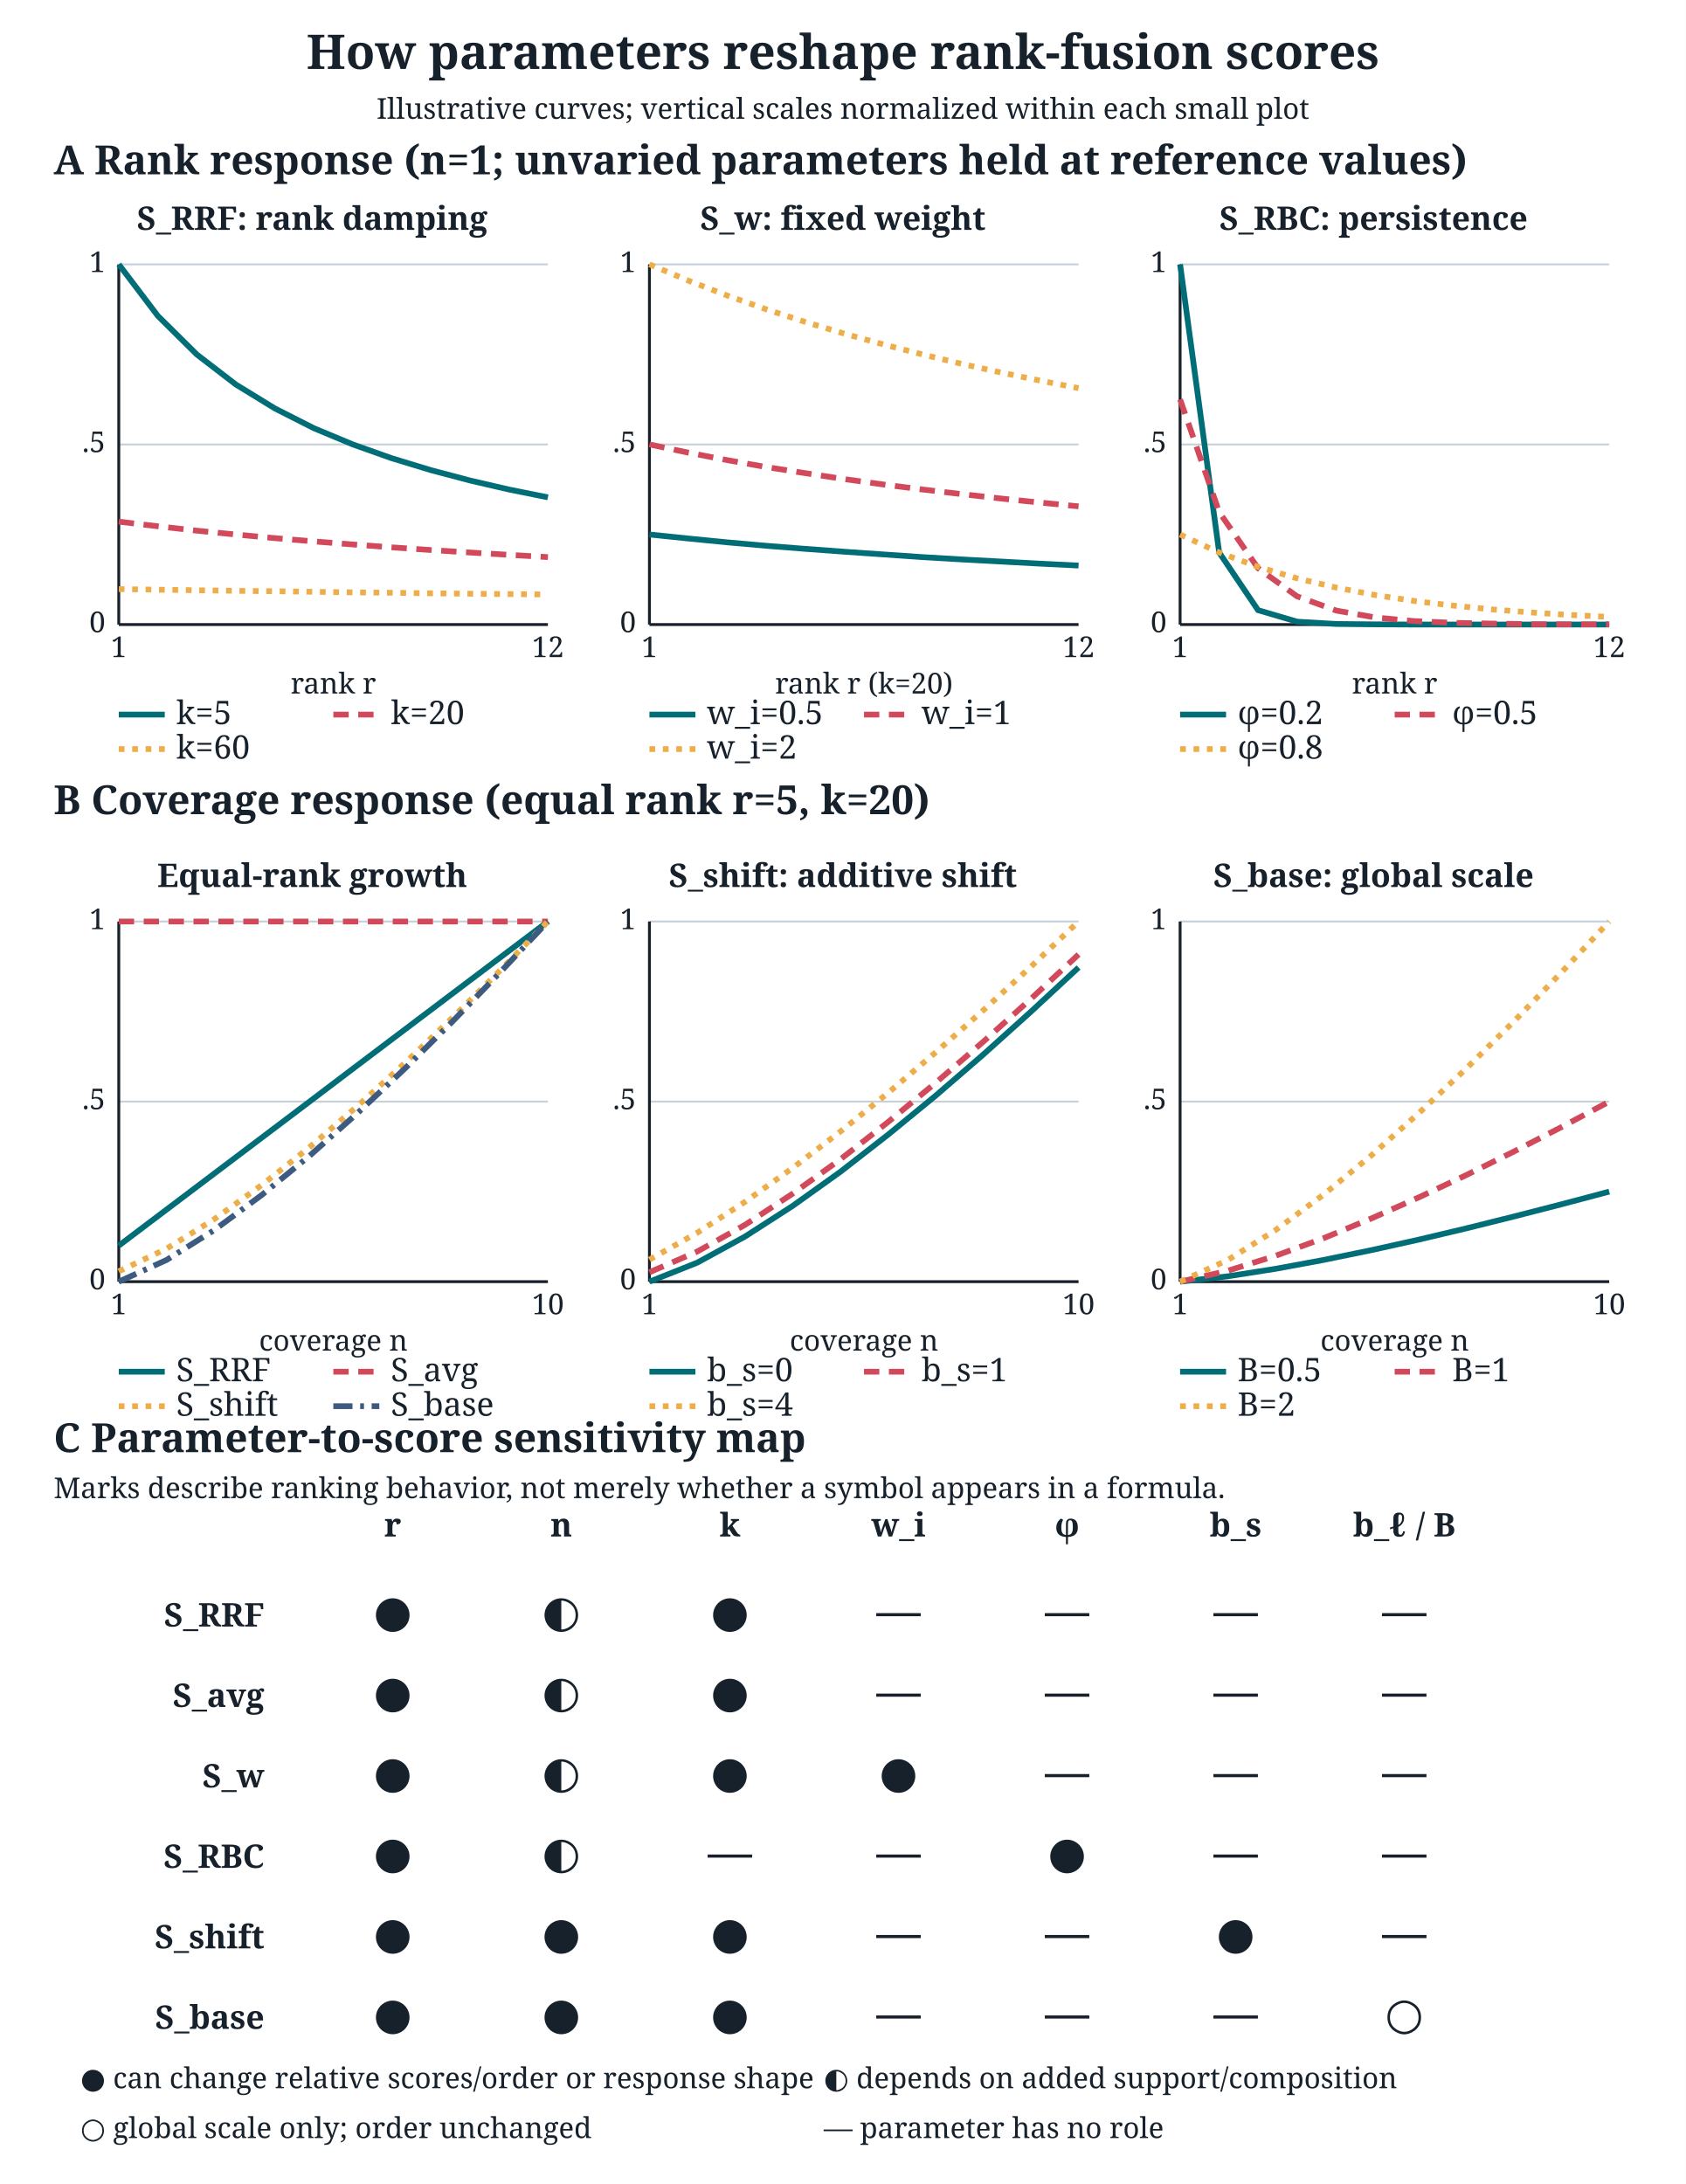
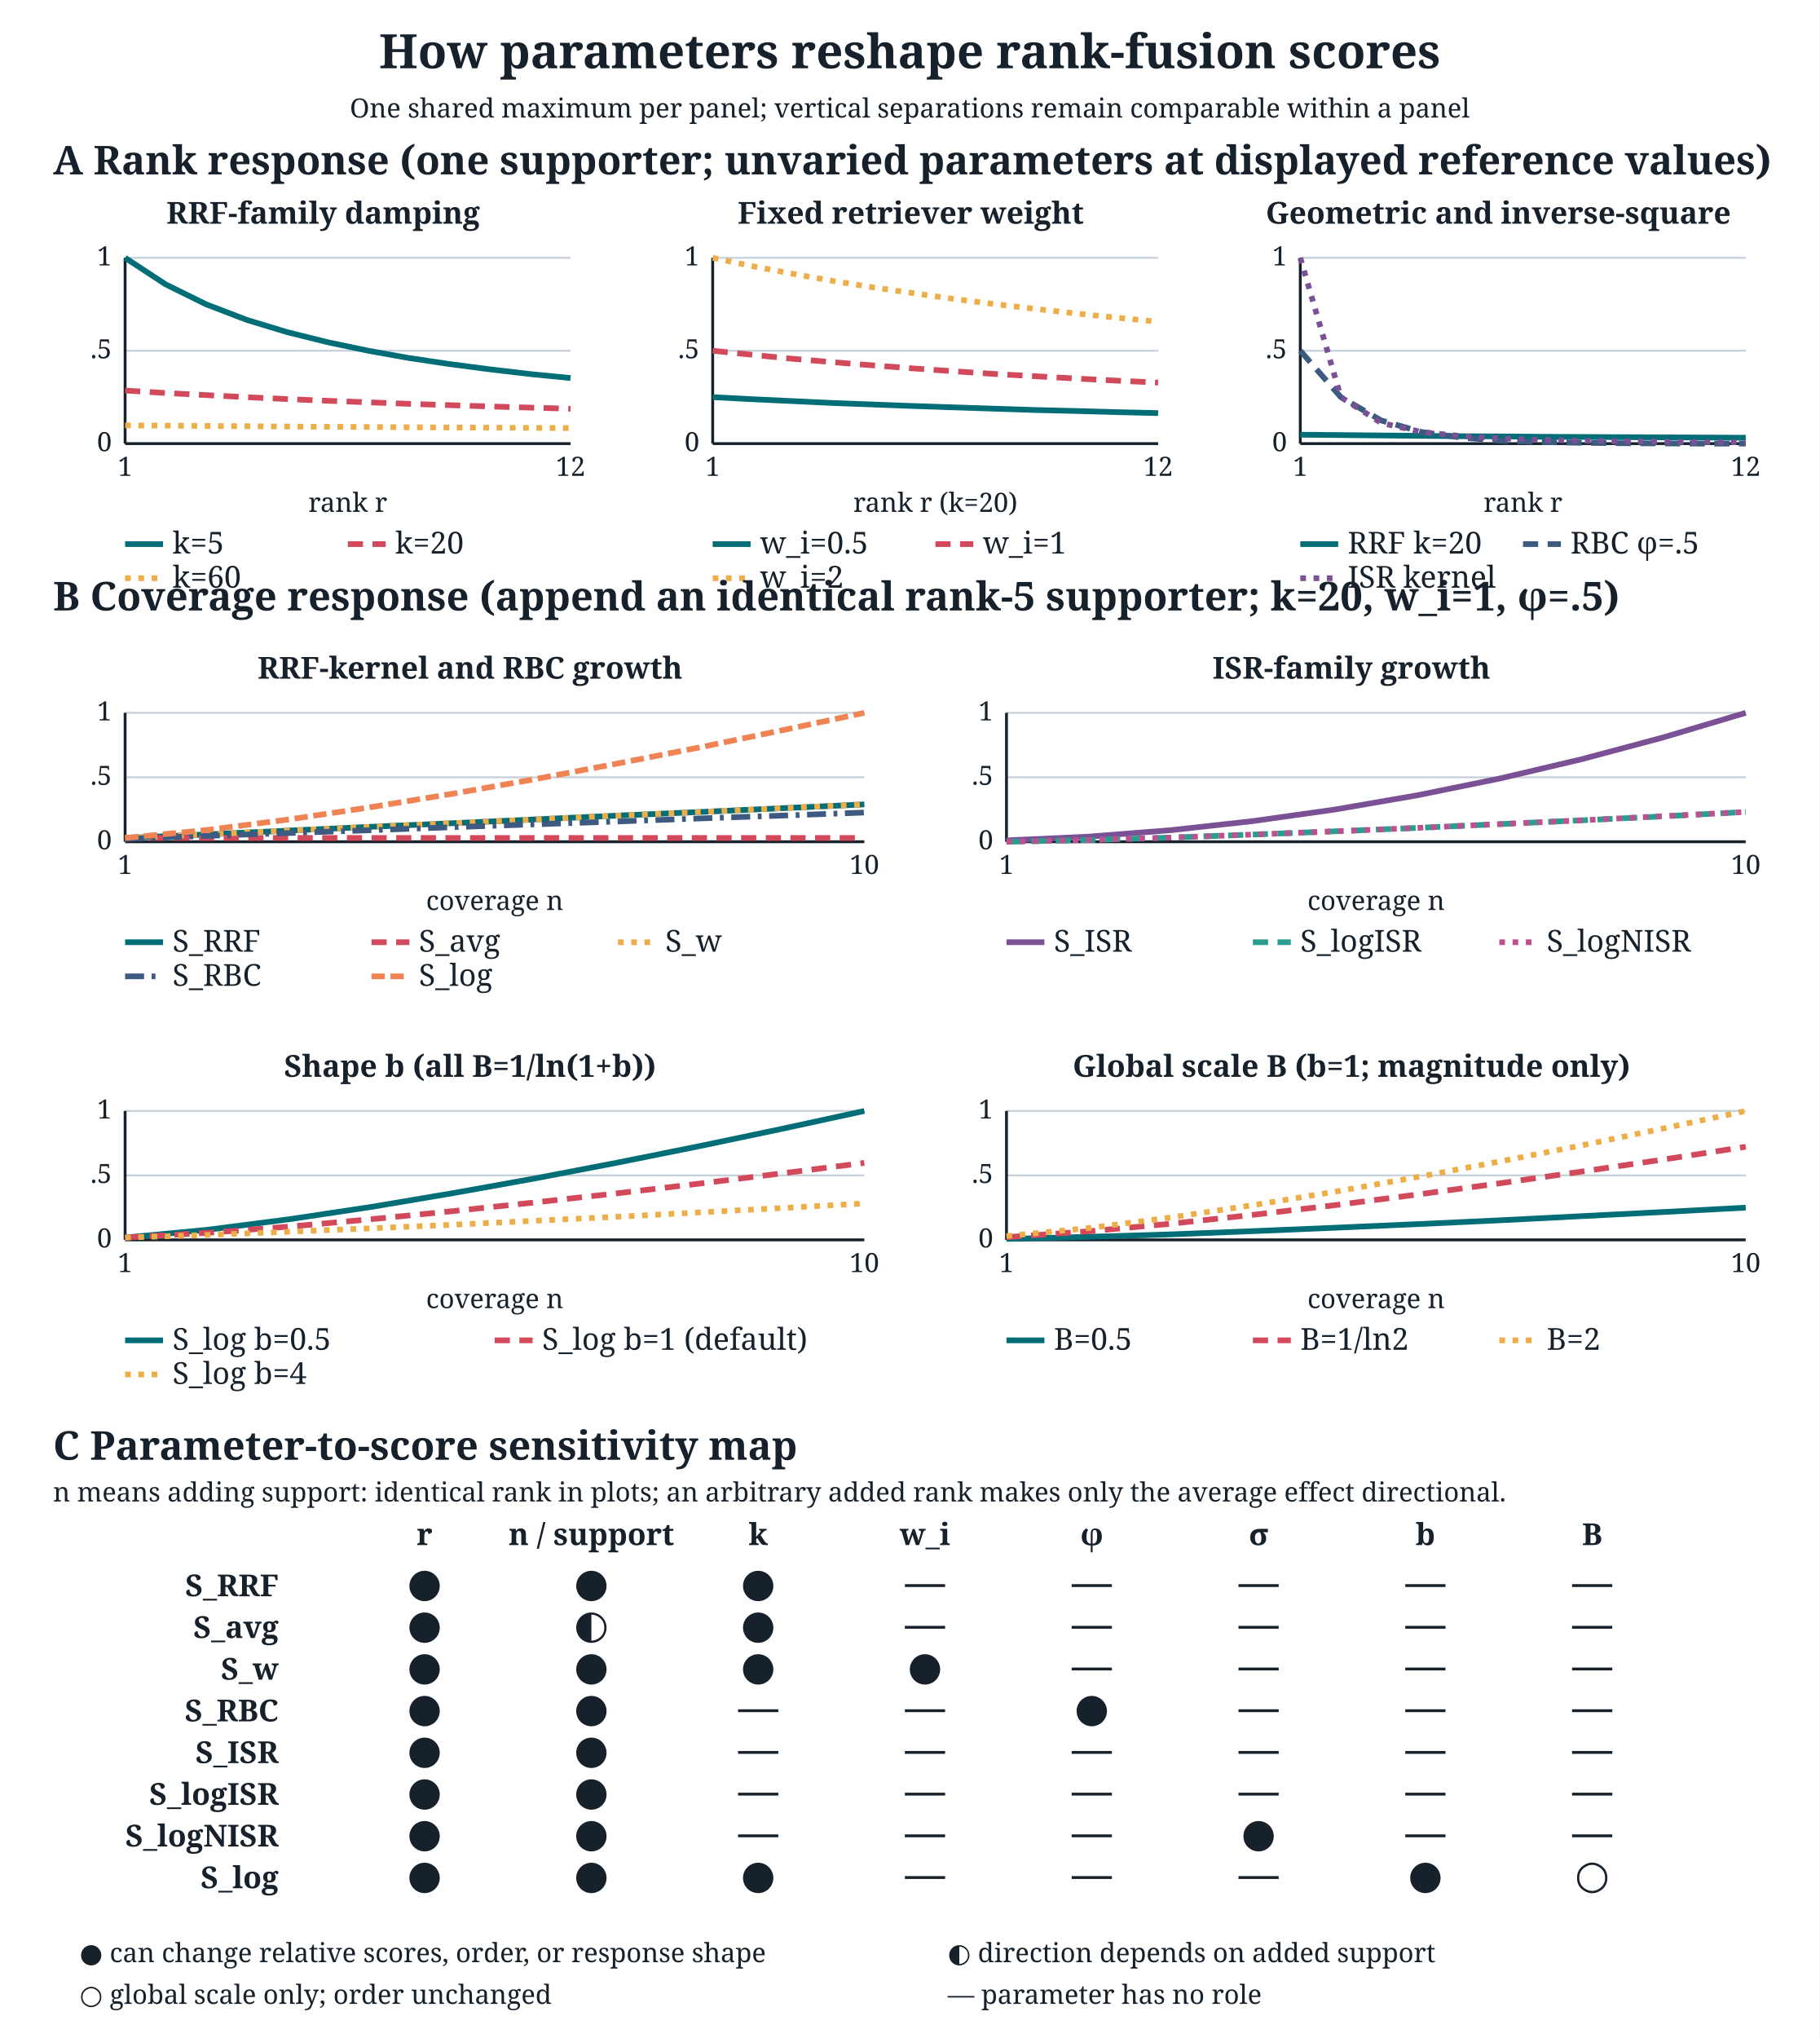
- <svg xmlns="http://www.w3.org/2000/svg" width="880" height="1140" viewBox="0 0 880 1140" role="img" aria-labelledby="title description">
-   <style>text{font-family:"Libertinus Serif",Georgia,serif;fill:#17212b;font-size:17px}.figure-title{font-size:25px;font-weight:700}.panel-title{font-size:21px;font-weight:700}.chart-title,.matrix-head,.matrix-row{font-size:17px;font-weight:700}.tick,.axis-label,.note,.legend-text{font-size:15px}.matrix-cell{font-size:23px;font-weight:700}.axis{stroke:#17212b;stroke-width:1.5}.grid{stroke:#c8d0d8;stroke-width:1}</style>
-   <rect width="880" height="1140" fill="#fff" />
-   <text id="figure-heading" class="figure-title" x="440" y="36" text-anchor="middle">How parameters reshape rank-fusion scores</text>
-   <text class="note" x="440" y="62" text-anchor="middle">Illustrative curves; vertical scales normalized within each small plot</text>
-   <text class="panel-title" x="28" y="91">A  Rank response (n=1; unvaried parameters held at reference values)</text>
-   <g class="chart">
-     <text class="chart-title" x="163" y="120" text-anchor="middle">S_RRF: rank damping</text>
-     <line class="grid" x1="62" y1="138" x2="286" y2="138" />
-     <line class="grid" x1="62" y1="232" x2="286" y2="232" />
-     <line class="axis" x1="62" y1="138" x2="62" y2="326" />
-     <line class="axis" x1="62" y1="326" x2="286" y2="326" />
-     <text class="tick" x="55" y="142" text-anchor="end">1</text>
-     <text class="tick" x="55" y="236" text-anchor="end">.5</text>
-     <text class="tick" x="55" y="330" text-anchor="end">0</text>
-     <text class="tick" x="62" y="343" text-anchor="middle">1</text>
-     <text class="tick" x="286" y="343" text-anchor="middle">12</text>
-     <text class="axis-label" x="174" y="362" text-anchor="middle">rank r</text>
-     <polyline points="62.0,138.0 82.4,164.9 102.7,185.0 123.1,200.7 143.5,213.2 163.8,223.5 184.2,232.0 204.5,239.2 224.9,245.4 245.3,250.8 265.6,255.5 286.0,259.6" fill="none" stroke="#006d77" stroke-width="3" />
-     <polyline points="62.0,272.3 82.4,274.7 102.7,277.0 123.1,279.0 143.5,280.9 163.8,282.6 184.2,284.2 204.5,285.7 224.9,287.1 245.3,288.4 265.6,289.6 286.0,290.8" fill="none" stroke="#d1495b" stroke-width="3" stroke-dasharray="8 5" />
-     <polyline points="62.0,307.5 82.4,307.8 102.7,308.1 123.1,308.4 143.5,308.6 163.8,308.9 184.2,309.2 204.5,309.4 224.9,309.7 245.3,309.9 265.6,310.1 286.0,310.3" fill="none" stroke="#edae49" stroke-width="3" stroke-dasharray="3 4" />
-     <line x1="62" y1="373" x2="86" y2="373" stroke="#006d77" stroke-width="3" />
-     <text x="92" y="378">k=5</text>
-     <line x1="174" y1="373" x2="198" y2="373" stroke="#d1495b" stroke-width="3" stroke-dasharray="8 5" />
-     <text x="204" y="378">k=20</text>
-     <line x1="62" y1="391" x2="86" y2="391" stroke="#edae49" stroke-width="3" stroke-dasharray="3 4" />
-     <text x="92" y="396">k=60</text>
-   </g>
-   <g class="chart">
-     <text class="chart-title" x="440" y="120" text-anchor="middle">S_w: fixed weight</text>
-     <line class="grid" x1="339" y1="138" x2="563" y2="138" />
-     <line class="grid" x1="339" y1="232" x2="563" y2="232" />
-     <line class="axis" x1="339" y1="138" x2="339" y2="326" />
-     <line class="axis" x1="339" y1="326" x2="563" y2="326" />
-     <text class="tick" x="332" y="142" text-anchor="end">1</text>
-     <text class="tick" x="332" y="236" text-anchor="end">.5</text>
-     <text class="tick" x="332" y="330" text-anchor="end">0</text>
-     <text class="tick" x="339" y="343" text-anchor="middle">1</text>
-     <text class="tick" x="563" y="343" text-anchor="middle">12</text>
-     <text class="axis-label" x="451" y="362" text-anchor="middle">rank r (k=20)</text>
-     <polyline points="339.0,279.0 359.4,281.1 379.7,283.1 400.1,284.9 420.5,286.5 440.8,288.0 461.2,289.4 481.5,290.8 501.9,292.0 522.3,293.1 542.6,294.2 563.0,295.2" fill="none" stroke="#006d77" stroke-width="3" />
-     <polyline points="339.0,232.0 359.4,236.3 379.7,240.2 400.1,243.8 420.5,247.0 440.8,250.1 461.2,252.9 481.5,255.5 501.9,257.9 522.3,260.2 542.6,262.3 563.0,264.3" fill="none" stroke="#d1495b" stroke-width="3" stroke-dasharray="8 5" />
-     <polyline points="339.0,138.0 359.4,146.5 379.7,154.3 400.1,161.5 420.5,168.1 440.8,174.2 461.2,179.8 481.5,185.0 501.9,189.9 522.3,194.4 542.6,198.6 563.0,202.6" fill="none" stroke="#edae49" stroke-width="3" stroke-dasharray="3 4" />
-     <line x1="339" y1="373" x2="363" y2="373" stroke="#006d77" stroke-width="3" />
-     <text x="369" y="378">w_i=0.5</text>
-     <line x1="451" y1="373" x2="475" y2="373" stroke="#d1495b" stroke-width="3" stroke-dasharray="8 5" />
-     <text x="481" y="378">w_i=1</text>
-     <line x1="339" y1="391" x2="363" y2="391" stroke="#edae49" stroke-width="3" stroke-dasharray="3 4" />
-     <text x="369" y="396">w_i=2</text>
-   </g>
-   <g class="chart">
-     <text class="chart-title" x="717" y="120" text-anchor="middle">S_RBC: persistence</text>
-     <line class="grid" x1="616" y1="138" x2="840" y2="138" />
-     <line class="grid" x1="616" y1="232" x2="840" y2="232" />
-     <line class="axis" x1="616" y1="138" x2="616" y2="326" />
-     <line class="axis" x1="616" y1="326" x2="840" y2="326" />
-     <text class="tick" x="609" y="142" text-anchor="end">1</text>
-     <text class="tick" x="609" y="236" text-anchor="end">.5</text>
-     <text class="tick" x="609" y="330" text-anchor="end">0</text>
-     <text class="tick" x="616" y="343" text-anchor="middle">1</text>
-     <text class="tick" x="840" y="343" text-anchor="middle">12</text>
-     <text class="axis-label" x="728" y="362" text-anchor="middle">rank r</text>
-     <polyline points="616.0,138.0 636.4,288.4 656.7,318.5 677.1,324.5 697.5,325.7 717.8,325.9 738.2,326.0 758.5,326.0 778.9,326.0 799.3,326.0 819.6,326.0 840.0,326.0" fill="none" stroke="#006d77" stroke-width="3" />
-     <polyline points="616.0,208.5 636.4,267.3 656.7,296.6 677.1,311.3 697.5,318.7 717.8,322.3 738.2,324.2 758.5,325.1 778.9,325.5 799.3,325.8 819.6,325.9 840.0,325.9" fill="none" stroke="#d1495b" stroke-width="3" stroke-dasharray="8 5" />
-     <polyline points="616.0,279.0 636.4,288.4 656.7,295.9 677.1,301.9 697.5,306.7 717.8,310.6 738.2,313.7 758.5,316.1 778.9,318.1 799.3,319.7 819.6,321.0 840.0,322.0" fill="none" stroke="#edae49" stroke-width="3" stroke-dasharray="3 4" />
-     <line x1="616" y1="373" x2="640" y2="373" stroke="#006d77" stroke-width="3" />
-     <text x="646" y="378">φ=0.2</text>
-     <line x1="728" y1="373" x2="752" y2="373" stroke="#d1495b" stroke-width="3" stroke-dasharray="8 5" />
-     <text x="758" y="378">φ=0.5</text>
-     <line x1="616" y1="391" x2="640" y2="391" stroke="#edae49" stroke-width="3" stroke-dasharray="3 4" />
-     <text x="646" y="396">φ=0.8</text>
-   </g>
-   <text class="panel-title" x="28" y="425">B  Coverage response (equal rank r=5, k=20)</text>
-   <g class="chart">
-     <text class="chart-title" x="163" y="463" text-anchor="middle">Equal-rank growth</text>
-     <line class="grid" x1="62" y1="481" x2="286" y2="481" />
-     <line class="grid" x1="62" y1="575" x2="286" y2="575" />
-     <line class="axis" x1="62" y1="481" x2="62" y2="669" />
-     <line class="axis" x1="62" y1="669" x2="286" y2="669" />
-     <text class="tick" x="55" y="485" text-anchor="end">1</text>
-     <text class="tick" x="55" y="579" text-anchor="end">.5</text>
-     <text class="tick" x="55" y="673" text-anchor="end">0</text>
-     <text class="tick" x="62" y="686" text-anchor="middle">1</text>
-     <text class="tick" x="286" y="686" text-anchor="middle">10</text>
-     <text class="axis-label" x="174" y="705" text-anchor="middle">coverage n</text>
-     <polyline points="62.0,650.2 86.9,631.4 111.8,612.6 136.7,593.8 161.6,575.0 186.4,556.2 211.3,537.4 236.2,518.6 261.1,499.8 286.0,481.0" fill="none" stroke="#006d77" stroke-width="3" />
-     <polyline points="62.0,481.0 86.9,481.0 111.8,481.0 136.7,481.0 161.6,481.0 186.4,481.0 211.3,481.0 236.2,481.0 261.1,481.0 286.0,481.0" fill="none" stroke="#d1495b" stroke-width="3" stroke-dasharray="8 5" />
-     <polyline points="62.0,663.6 86.9,651.8 111.8,636.4 136.7,618.5 161.6,598.8 186.4,577.5 211.3,554.9 236.2,531.2 261.1,506.5 286.0,481.0" fill="none" stroke="#edae49" stroke-width="3" stroke-dasharray="3 4" />
-     <polyline points="62.0,669.0 86.9,657.7 111.8,642.1 136.7,623.7 161.6,603.3 186.4,581.2 211.3,557.8 236.2,533.2 261.1,507.5 286.0,481.0" fill="none" stroke="#3d5a80" stroke-width="3" stroke-dasharray="10 4 2 4" />
-     <line x1="62" y1="716" x2="86" y2="716" stroke="#006d77" stroke-width="3" />
-     <text x="92" y="721">S_RRF</text>
-     <line x1="174" y1="716" x2="198" y2="716" stroke="#d1495b" stroke-width="3" stroke-dasharray="8 5" />
-     <text x="204" y="721">S_avg</text>
-     <line x1="62" y1="734" x2="86" y2="734" stroke="#edae49" stroke-width="3" stroke-dasharray="3 4" />
-     <text x="92" y="739">S_shift</text>
-     <line x1="174" y1="734" x2="198" y2="734" stroke="#3d5a80" stroke-width="3" stroke-dasharray="10 4 2 4" />
-     <text x="204" y="739">S_base</text>
-   </g>
-   <g class="chart">
-     <text class="chart-title" x="440" y="463" text-anchor="middle">S_shift: additive shift</text>
-     <line class="grid" x1="339" y1="481" x2="563" y2="481" />
-     <line class="grid" x1="339" y1="575" x2="563" y2="575" />
-     <line class="axis" x1="339" y1="481" x2="339" y2="669" />
-     <line class="axis" x1="339" y1="669" x2="563" y2="669" />
-     <text class="tick" x="332" y="485" text-anchor="end">1</text>
-     <text class="tick" x="332" y="579" text-anchor="end">.5</text>
-     <text class="tick" x="332" y="673" text-anchor="end">0</text>
-     <text class="tick" x="339" y="686" text-anchor="middle">1</text>
-     <text class="tick" x="563" y="686" text-anchor="middle">10</text>
-     <text class="axis-label" x="451" y="705" text-anchor="middle">coverage n</text>
-     <polyline points="339.0,669.0 363.9,659.1 388.8,645.5 413.7,629.5 438.6,611.7 463.4,592.4 488.3,572.0 513.2,550.5 538.1,528.1 563.0,505.0" fill="none" stroke="#006d77" stroke-width="3" />
-     <polyline points="339.0,664.1 363.9,653.3 388.8,639.4 413.7,623.1 438.6,605.2 463.4,585.8 488.3,565.3 513.2,543.8 538.1,521.4 563.0,498.2" fill="none" stroke="#d1495b" stroke-width="3" stroke-dasharray="8 5" />
-     <polyline points="339.0,657.5 363.9,643.5 388.8,627.4 413.7,609.7 438.6,590.7 463.4,570.6 488.3,549.4 513.2,527.4 538.1,504.6 563.0,481.0" fill="none" stroke="#edae49" stroke-width="3" stroke-dasharray="3 4" />
-     <line x1="339" y1="716" x2="363" y2="716" stroke="#006d77" stroke-width="3" />
-     <text x="369" y="721">b_s=0</text>
-     <line x1="451" y1="716" x2="475" y2="716" stroke="#d1495b" stroke-width="3" stroke-dasharray="8 5" />
-     <text x="481" y="721">b_s=1</text>
-     <line x1="339" y1="734" x2="363" y2="734" stroke="#edae49" stroke-width="3" stroke-dasharray="3 4" />
-     <text x="369" y="739">b_s=4</text>
-   </g>
-   <g class="chart">
-     <text class="chart-title" x="717" y="463" text-anchor="middle">S_base: global scale</text>
-     <line class="grid" x1="616" y1="481" x2="840" y2="481" />
-     <line class="grid" x1="616" y1="575" x2="840" y2="575" />
-     <line class="axis" x1="616" y1="481" x2="616" y2="669" />
-     <line class="axis" x1="616" y1="669" x2="840" y2="669" />
-     <text class="tick" x="609" y="485" text-anchor="end">1</text>
-     <text class="tick" x="609" y="579" text-anchor="end">.5</text>
-     <text class="tick" x="609" y="673" text-anchor="end">0</text>
-     <text class="tick" x="616" y="686" text-anchor="middle">1</text>
-     <text class="tick" x="840" y="686" text-anchor="middle">10</text>
-     <text class="axis-label" x="728" y="705" text-anchor="middle">coverage n</text>
-     <polyline points="616.0,669.0 640.9,666.2 665.8,662.3 690.7,657.7 715.6,652.6 740.4,647.1 765.3,641.2 790.2,635.0 815.1,628.6 840.0,622.0" fill="none" stroke="#006d77" stroke-width="3" />
-     <polyline points="616.0,669.0 640.9,663.3 665.8,655.5 690.7,646.4 715.6,636.1 740.4,625.1 765.3,613.4 790.2,601.1 815.1,588.3 840.0,575.0" fill="none" stroke="#d1495b" stroke-width="3" stroke-dasharray="8 5" />
-     <polyline points="616.0,669.0 640.9,657.7 665.8,642.1 690.7,623.7 715.6,603.3 740.4,581.2 765.3,557.8 790.2,533.2 815.1,507.5 840.0,481.0" fill="none" stroke="#edae49" stroke-width="3" stroke-dasharray="3 4" />
-     <line x1="616" y1="716" x2="640" y2="716" stroke="#006d77" stroke-width="3" />
-     <text x="646" y="721">B=0.5</text>
-     <line x1="728" y1="716" x2="752" y2="716" stroke="#d1495b" stroke-width="3" stroke-dasharray="8 5" />
-     <text x="758" y="721">B=1</text>
-     <line x1="616" y1="734" x2="640" y2="734" stroke="#edae49" stroke-width="3" stroke-dasharray="3 4" />
-     <text x="646" y="739">B=2</text>
-   </g>
-   <g id="sensitivity-matrix">
-     <text class="panel-title" x="28" y="758">C  Parameter-to-score sensitivity map</text>
-     <text class="note" x="28" y="782">Marks describe ranking behavior, not merely whether a symbol appears in a formula.</text>
-     <text class="matrix-head" x="205" y="802" text-anchor="middle">r</text>
-     <text class="matrix-head" x="293" y="802" text-anchor="middle">n</text>
-     <text class="matrix-head" x="381" y="802" text-anchor="middle">k</text>
-     <text class="matrix-head" x="469" y="802" text-anchor="middle">w_i</text>
-     <text class="matrix-head" x="557" y="802" text-anchor="middle">φ</text>
-     <text class="matrix-head" x="645" y="802" text-anchor="middle">b_s</text>
-     <text class="matrix-head" x="733" y="802" text-anchor="middle">b_ℓ / B</text>
-     <text class="matrix-row" x="138" y="849" text-anchor="end">S_RRF</text>
-     <text class="matrix-cell" data-score="S_RRF" data-parameter="r" x="205" y="849" text-anchor="middle">●</text>
-     <text class="matrix-cell" data-score="S_RRF" data-parameter="n" x="293" y="849" text-anchor="middle">◐</text>
-     <text class="matrix-cell" data-score="S_RRF" data-parameter="k" x="381" y="849" text-anchor="middle">●</text>
-     <text class="matrix-cell" data-score="S_RRF" data-parameter="w_i" x="469" y="849" text-anchor="middle">—</text>
-     <text class="matrix-cell" data-score="S_RRF" data-parameter="φ" x="557" y="849" text-anchor="middle">—</text>
-     <text class="matrix-cell" data-score="S_RRF" data-parameter="b_s" x="645" y="849" text-anchor="middle">—</text>
-     <text class="matrix-cell" data-score="S_RRF" data-parameter="b_ℓ / B" x="733" y="849" text-anchor="middle">—</text>
-     <text class="matrix-row" x="138" y="891" text-anchor="end">S_avg</text>
-     <text class="matrix-cell" data-score="S_avg" data-parameter="r" x="205" y="891" text-anchor="middle">●</text>
-     <text class="matrix-cell" data-score="S_avg" data-parameter="n" x="293" y="891" text-anchor="middle">◐</text>
-     <text class="matrix-cell" data-score="S_avg" data-parameter="k" x="381" y="891" text-anchor="middle">●</text>
-     <text class="matrix-cell" data-score="S_avg" data-parameter="w_i" x="469" y="891" text-anchor="middle">—</text>
-     <text class="matrix-cell" data-score="S_avg" data-parameter="φ" x="557" y="891" text-anchor="middle">—</text>
-     <text class="matrix-cell" data-score="S_avg" data-parameter="b_s" x="645" y="891" text-anchor="middle">—</text>
-     <text class="matrix-cell" data-score="S_avg" data-parameter="b_ℓ / B" x="733" y="891" text-anchor="middle">—</text>
-     <text class="matrix-row" x="138" y="933" text-anchor="end">S_w</text>
-     <text class="matrix-cell" data-score="S_w" data-parameter="r" x="205" y="933" text-anchor="middle">●</text>
-     <text class="matrix-cell" data-score="S_w" data-parameter="n" x="293" y="933" text-anchor="middle">◐</text>
-     <text class="matrix-cell" data-score="S_w" data-parameter="k" x="381" y="933" text-anchor="middle">●</text>
-     <text class="matrix-cell" data-score="S_w" data-parameter="w_i" x="469" y="933" text-anchor="middle">●</text>
-     <text class="matrix-cell" data-score="S_w" data-parameter="φ" x="557" y="933" text-anchor="middle">—</text>
-     <text class="matrix-cell" data-score="S_w" data-parameter="b_s" x="645" y="933" text-anchor="middle">—</text>
-     <text class="matrix-cell" data-score="S_w" data-parameter="b_ℓ / B" x="733" y="933" text-anchor="middle">—</text>
-     <text class="matrix-row" x="138" y="975" text-anchor="end">S_RBC</text>
-     <text class="matrix-cell" data-score="S_RBC" data-parameter="r" x="205" y="975" text-anchor="middle">●</text>
-     <text class="matrix-cell" data-score="S_RBC" data-parameter="n" x="293" y="975" text-anchor="middle">◐</text>
-     <text class="matrix-cell" data-score="S_RBC" data-parameter="k" x="381" y="975" text-anchor="middle">—</text>
-     <text class="matrix-cell" data-score="S_RBC" data-parameter="w_i" x="469" y="975" text-anchor="middle">—</text>
-     <text class="matrix-cell" data-score="S_RBC" data-parameter="φ" x="557" y="975" text-anchor="middle">●</text>
-     <text class="matrix-cell" data-score="S_RBC" data-parameter="b_s" x="645" y="975" text-anchor="middle">—</text>
-     <text class="matrix-cell" data-score="S_RBC" data-parameter="b_ℓ / B" x="733" y="975" text-anchor="middle">—</text>
-     <text class="matrix-row" x="138" y="1017" text-anchor="end">S_shift</text>
-     <text class="matrix-cell" data-score="S_shift" data-parameter="r" x="205" y="1017" text-anchor="middle">●</text>
-     <text class="matrix-cell" data-score="S_shift" data-parameter="n" x="293" y="1017" text-anchor="middle">●</text>
-     <text class="matrix-cell" data-score="S_shift" data-parameter="k" x="381" y="1017" text-anchor="middle">●</text>
-     <text class="matrix-cell" data-score="S_shift" data-parameter="w_i" x="469" y="1017" text-anchor="middle">—</text>
-     <text class="matrix-cell" data-score="S_shift" data-parameter="φ" x="557" y="1017" text-anchor="middle">—</text>
-     <text class="matrix-cell" data-score="S_shift" data-parameter="b_s" x="645" y="1017" text-anchor="middle">●</text>
-     <text class="matrix-cell" data-score="S_shift" data-parameter="b_ℓ / B" x="733" y="1017" text-anchor="middle">—</text>
-     <text class="matrix-row" x="138" y="1059" text-anchor="end">S_base</text>
-     <text class="matrix-cell" data-score="S_base" data-parameter="r" x="205" y="1059" text-anchor="middle">●</text>
-     <text class="matrix-cell" data-score="S_base" data-parameter="n" x="293" y="1059" text-anchor="middle">●</text>
-     <text class="matrix-cell" data-score="S_base" data-parameter="k" x="381" y="1059" text-anchor="middle">●</text>
-     <text class="matrix-cell" data-score="S_base" data-parameter="w_i" x="469" y="1059" text-anchor="middle">—</text>
-     <text class="matrix-cell" data-score="S_base" data-parameter="φ" x="557" y="1059" text-anchor="middle">—</text>
-     <text class="matrix-cell" data-score="S_base" data-parameter="b_s" x="645" y="1059" text-anchor="middle">—</text>
-     <text class="matrix-cell" data-score="S_base" data-parameter="b_ℓ / B" x="733" y="1059" text-anchor="middle">○</text>
-     <text class="legend-text" x="42" y="1090">● can change relative scores/order or response shape</text>
-     <text class="legend-text" x="430" y="1090">◐ depends on added support/composition</text>
-     <text class="legend-text" x="42" y="1116">○ global scale only; order unchanged</text>
-     <text class="legend-text" x="430" y="1116">— parameter has no role</text>
+ <svg xmlns="http://www.w3.org/2000/svg" width="960" height="1075" viewBox="0 0 960 1075" role="img" aria-labelledby="title description" data-normalization-policy="one-common-maximum-per-panel" data-coverage-perturbation="append-identical-rank-5-supporter">
+   <style>text{font-family:"Libertinus Serif",Georgia,serif;fill:#17212b;font-size:16px}.figure-title{font-size:25px;font-weight:700}.panel-title{font-size:21px;font-weight:700}.chart-title,.matrix-head,.matrix-row{font-size:16px;font-weight:700}.tick,.axis-label,.note,.legend-text{font-size:14px}.matrix-cell{font-size:21px;font-weight:700}.axis{stroke:#17212b;stroke-width:1.5}.grid{stroke:#c8d0d8;stroke-width:1}</style>
+   <rect width="960" height="1075" fill="#fff" />
+   <text id="figure-heading" class="figure-title" x="480" y="36" text-anchor="middle">How parameters reshape rank-fusion scores</text>
+   <text class="note" x="480" y="62" text-anchor="middle">One shared maximum per panel; vertical separations remain comparable within a panel</text>
+   <text class="panel-title" x="28" y="92">A  Rank response (one supporter; unvaried parameters at displayed reference values)</text>
+   <g class="chart" data-panel="rank-k" data-normalization="panel-common-max">
+     <text class="chart-title" x="170.5" y="118" text-anchor="middle">RRF-family damping</text>
+     <line class="grid" x1="66" y1="136" x2="301" y2="136" />
+     <line class="grid" x1="66" y1="185" x2="301" y2="185" />
+     <line class="axis" x1="66" y1="136" x2="66" y2="234" />
+     <line class="axis" x1="66" y1="234" x2="301" y2="234" />
+     <text class="tick" x="59" y="140" text-anchor="end">1</text>
+     <text class="tick" x="59" y="189" text-anchor="end">.5</text>
+     <text class="tick" x="59" y="238" text-anchor="end">0</text>
+     <text class="tick" x="66" y="251" text-anchor="middle">1</text>
+     <text class="tick" x="301" y="251" text-anchor="middle">12</text>
+     <text class="axis-label" x="183.5" y="270" text-anchor="middle">rank r</text>
+     <polyline data-series="k=5" points="66.0,136.0 87.4,150.0 108.7,160.5 130.1,168.7 151.5,175.2 172.8,180.5 194.2,185.0 215.5,188.8 236.9,192.0 258.3,194.8 279.6,197.3 301.0,199.4" fill="none" stroke="#006d77" stroke-width="3" />
+     <polyline data-series="k=20" points="66.0,206.0 87.4,207.3 108.7,208.4 130.1,209.5 151.5,210.5 172.8,211.4 194.2,212.2 215.5,213.0 236.9,213.7 258.3,214.4 279.6,215.0 301.0,215.6" fill="none" stroke="#d1495b" stroke-width="3" stroke-dasharray="8 5" />
+     <polyline data-series="k=60" points="66.0,224.4 87.4,224.5 108.7,224.7 130.1,224.8 151.5,225.0 172.8,225.1 194.2,225.2 215.5,225.4 236.9,225.5 258.3,225.6 279.6,225.7 301.0,225.8" fill="none" stroke="#edae49" stroke-width="3" stroke-dasharray="3 4" />
+     <line x1="66" y1="287" x2="86" y2="287" stroke="#006d77" stroke-width="3" />
+     <text x="91" y="292">k=5</text>
+     <line x1="183.5" y1="287" x2="203.5" y2="287" stroke="#d1495b" stroke-width="3" stroke-dasharray="8 5" />
+     <text x="208.5" y="292">k=20</text>
+     <line x1="66" y1="305" x2="86" y2="305" stroke="#edae49" stroke-width="3" stroke-dasharray="3 4" />
+     <text x="91" y="310">k=60</text>
+   </g>
+   <g class="chart" data-panel="rank-weight" data-normalization="panel-common-max">
+     <text class="chart-title" x="480.5" y="118" text-anchor="middle">Fixed retriever weight</text>
+     <line class="grid" x1="376" y1="136" x2="611" y2="136" />
+     <line class="grid" x1="376" y1="185" x2="611" y2="185" />
+     <line class="axis" x1="376" y1="136" x2="376" y2="234" />
+     <line class="axis" x1="376" y1="234" x2="611" y2="234" />
+     <text class="tick" x="369" y="140" text-anchor="end">1</text>
+     <text class="tick" x="369" y="189" text-anchor="end">.5</text>
+     <text class="tick" x="369" y="238" text-anchor="end">0</text>
+     <text class="tick" x="376" y="251" text-anchor="middle">1</text>
+     <text class="tick" x="611" y="251" text-anchor="middle">12</text>
+     <text class="axis-label" x="493.5" y="270" text-anchor="middle">rank r (k=20)</text>
+     <polyline data-series="w_i=0.5" points="376.0,209.5 397.4,210.6 418.7,211.6 440.1,212.6 461.5,213.4 482.8,214.2 504.2,214.9 525.5,215.6 546.9,216.3 568.3,216.8 589.6,217.4 611.0,217.9" fill="none" stroke="#006d77" stroke-width="3" />
+     <polyline data-series="w_i=1" points="376.0,185.0 397.4,187.2 418.7,189.3 440.1,191.1 461.5,192.8 482.8,194.4 504.2,195.9 525.5,197.3 546.9,198.5 568.3,199.7 589.6,200.8 611.0,201.8" fill="none" stroke="#d1495b" stroke-width="3" stroke-dasharray="8 5" />
+     <polyline data-series="w_i=2" points="376.0,136.0 397.4,140.5 418.7,144.5 440.1,148.3 461.5,151.7 482.8,154.8 504.2,157.8 525.5,160.5 546.9,163.0 568.3,165.4 589.6,167.6 611.0,169.7" fill="none" stroke="#edae49" stroke-width="3" stroke-dasharray="3 4" />
+     <line x1="376" y1="287" x2="396" y2="287" stroke="#006d77" stroke-width="3" />
+     <text x="401" y="292">w_i=0.5</text>
+     <line x1="493.5" y1="287" x2="513.5" y2="287" stroke="#d1495b" stroke-width="3" stroke-dasharray="8 5" />
+     <text x="518.5" y="292">w_i=1</text>
+     <line x1="376" y1="305" x2="396" y2="305" stroke="#edae49" stroke-width="3" stroke-dasharray="3 4" />
+     <text x="401" y="310">w_i=2</text>
+   </g>
+   <g class="chart" data-panel="rank-kernels" data-normalization="panel-common-max">
+     <text class="chart-title" x="790.5" y="118" text-anchor="middle">Geometric and inverse-square</text>
+     <line class="grid" x1="686" y1="136" x2="921" y2="136" />
+     <line class="grid" x1="686" y1="185" x2="921" y2="185" />
+     <line class="axis" x1="686" y1="136" x2="686" y2="234" />
+     <line class="axis" x1="686" y1="234" x2="921" y2="234" />
+     <text class="tick" x="679" y="140" text-anchor="end">1</text>
+     <text class="tick" x="679" y="189" text-anchor="end">.5</text>
+     <text class="tick" x="679" y="238" text-anchor="end">0</text>
+     <text class="tick" x="686" y="251" text-anchor="middle">1</text>
+     <text class="tick" x="921" y="251" text-anchor="middle">12</text>
+     <text class="axis-label" x="803.5" y="270" text-anchor="middle">rank r</text>
+     <polyline data-series="RRF k=20" points="686.0,229.3 707.4,229.5 728.7,229.7 750.1,229.9 771.5,230.1 792.8,230.2 814.2,230.4 835.5,230.5 856.9,230.6 878.3,230.7 899.6,230.8 921.0,230.9" fill="none" stroke="#006d77" stroke-width="3" />
+     <polyline data-series="RBC φ=.5" points="686.0,185.0 707.4,209.5 728.7,221.8 750.1,227.9 771.5,230.9 792.8,232.5 814.2,233.2 835.5,233.6 856.9,233.8 878.3,233.9 899.6,234.0 921.0,234.0" fill="none" stroke="#3d5a80" stroke-width="3" stroke-dasharray="8 5" />
+     <polyline data-series="ISR kernel" points="686.0,136.0 707.4,209.5 728.7,223.1 750.1,227.9 771.5,230.1 792.8,231.3 814.2,232.0 835.5,232.5 856.9,232.8 878.3,233.0 899.6,233.2 921.0,233.3" fill="none" stroke="#7a5195" stroke-width="3" stroke-dasharray="3 4" />
+     <line x1="686" y1="287" x2="706" y2="287" stroke="#006d77" stroke-width="3" />
+     <text x="711" y="292">RRF k=20</text>
+     <line x1="803.5" y1="287" x2="823.5" y2="287" stroke="#3d5a80" stroke-width="3" stroke-dasharray="8 5" />
+     <text x="828.5" y="292">RBC φ=.5</text>
+     <line x1="686" y1="305" x2="706" y2="305" stroke="#7a5195" stroke-width="3" stroke-dasharray="3 4" />
+     <text x="711" y="310">ISR kernel</text>
+   </g>
+   <text class="panel-title" x="28" y="322">B  Coverage response (append an identical rank-5 supporter; k=20, w_i=1, φ=.5)</text>
+   <g class="chart" data-panel="coverage-rrf-family" data-normalization="panel-common-max">
+     <text class="chart-title" x="248" y="358" text-anchor="middle">RRF-kernel and RBC growth</text>
+     <line class="grid" x1="66" y1="376" x2="456" y2="376" />
+     <line class="grid" x1="66" y1="410" x2="456" y2="410" />
+     <line class="axis" x1="66" y1="376" x2="66" y2="444" />
+     <line class="axis" x1="66" y1="444" x2="456" y2="444" />
+     <text class="tick" x="59" y="380" text-anchor="end">1</text>
+     <text class="tick" x="59" y="414" text-anchor="end">.5</text>
+     <text class="tick" x="59" y="448" text-anchor="end">0</text>
+     <text class="tick" x="66" y="461" text-anchor="middle">1</text>
+     <text class="tick" x="456" y="461" text-anchor="middle">10</text>
+     <text class="axis-label" x="261" y="480" text-anchor="middle">coverage n</text>
+     <polyline data-series="S_RRF" points="66.0,442.0 109.3,440.1 152.7,438.1 196.0,436.1 239.3,434.2 282.7,432.2 326.0,430.2 369.3,428.3 412.7,426.3 456.0,424.3" fill="none" stroke="#006d77" stroke-width="3" />
+     <polyline data-series="S_avg" points="66.0,442.0 109.3,442.0 152.7,442.0 196.0,442.0 239.3,442.0 282.7,442.0 326.0,442.0 369.3,442.0 412.7,442.0 456.0,442.0" fill="none" stroke="#d1495b" stroke-width="3" stroke-dasharray="8 5" />
+     <polyline data-series="S_w" points="66.0,442.0 109.3,440.1 152.7,438.1 196.0,436.1 239.3,434.2 282.7,432.2 326.0,430.2 369.3,428.3 412.7,426.3 456.0,424.3" fill="none" stroke="#edae49" stroke-width="3" stroke-dasharray="3 4" />
+     <polyline data-series="S_RBC" points="66.0,442.5 109.3,440.9 152.7,439.4 196.0,437.9 239.3,436.3 282.7,434.8 326.0,433.3 369.3,431.7 412.7,430.2 456.0,428.6" fill="none" stroke="#3d5a80" stroke-width="3" stroke-dasharray="10 4 2 4" />
+     <polyline data-series="S_log" points="66.0,442.0 109.3,437.8 152.7,432.2 196.0,425.7 239.3,418.6 282.7,410.9 326.0,402.7 369.3,394.2 412.7,385.2 456.0,376.0" fill="none" stroke="#ef8354" stroke-width="3" stroke-dasharray="7 3" />
+     <line x1="66" y1="497" x2="86" y2="497" stroke="#006d77" stroke-width="3" />
+     <text x="91" y="502">S_RRF</text>
+     <line x1="196" y1="497" x2="216" y2="497" stroke="#d1495b" stroke-width="3" stroke-dasharray="8 5" />
+     <text x="221" y="502">S_avg</text>
+     <line x1="326" y1="497" x2="346" y2="497" stroke="#edae49" stroke-width="3" stroke-dasharray="3 4" />
+     <text x="351" y="502">S_w</text>
+     <line x1="66" y1="515" x2="86" y2="515" stroke="#3d5a80" stroke-width="3" stroke-dasharray="10 4 2 4" />
+     <text x="91" y="520">S_RBC</text>
+     <line x1="196" y1="515" x2="216" y2="515" stroke="#ef8354" stroke-width="3" stroke-dasharray="7 3" />
+     <text x="221" y="520">S_log</text>
+   </g>
+   <g class="chart" data-panel="coverage-isr-family" data-normalization="panel-common-max">
+     <text class="chart-title" x="713" y="358" text-anchor="middle">ISR-family growth</text>
+     <line class="grid" x1="531" y1="376" x2="921" y2="376" />
+     <line class="grid" x1="531" y1="410" x2="921" y2="410" />
+     <line class="axis" x1="531" y1="376" x2="531" y2="444" />
+     <line class="axis" x1="531" y1="444" x2="921" y2="444" />
+     <text class="tick" x="524" y="380" text-anchor="end">1</text>
+     <text class="tick" x="524" y="414" text-anchor="end">.5</text>
+     <text class="tick" x="524" y="448" text-anchor="end">0</text>
+     <text class="tick" x="531" y="461" text-anchor="middle">1</text>
+     <text class="tick" x="921" y="461" text-anchor="middle">10</text>
+     <text class="axis-label" x="726" y="480" text-anchor="middle">coverage n</text>
+     <polyline data-series="S_ISR" points="531.0,443.3 574.3,441.3 617.7,437.9 661.0,433.1 704.3,427.0 747.7,419.5 791.0,410.7 834.3,400.5 877.7,388.9 921.0,376.0" fill="none" stroke="#7a5195" stroke-width="3" />
+     <polyline data-series="S_logISR" points="531.0,444.0 574.3,443.1 617.7,441.8 661.0,440.2 704.3,438.5 747.7,436.7 791.0,434.7 834.3,432.7 877.7,430.6 921.0,428.3" fill="none" stroke="#2a9d8f" stroke-width="3" stroke-dasharray="8 5" />
+     <polyline data-series="S_logNISR" points="531.0,444.0 574.3,443.1 617.7,441.8 661.0,440.2 704.3,438.5 747.7,436.7 791.0,434.7 834.3,432.7 877.7,430.5 921.0,428.3" fill="none" stroke="#bc5090" stroke-width="3" stroke-dasharray="3 4" />
+     <line x1="531" y1="497" x2="551" y2="497" stroke="#7a5195" stroke-width="3" />
+     <text x="556" y="502">S_ISR</text>
+     <line x1="661" y1="497" x2="681" y2="497" stroke="#2a9d8f" stroke-width="3" stroke-dasharray="8 5" />
+     <text x="686" y="502">S_logISR</text>
+     <line x1="791" y1="497" x2="811" y2="497" stroke="#bc5090" stroke-width="3" stroke-dasharray="3 4" />
+     <text x="816" y="502">S_logNISR</text>
+   </g>
+   <g class="chart" data-panel="coverage-shape" data-normalization="panel-common-max">
+     <text class="chart-title" x="248" y="568" text-anchor="middle">Shape b (all B=1/ln(1+b))</text>
+     <line class="grid" x1="66" y1="586" x2="456" y2="586" />
+     <line class="grid" x1="66" y1="620" x2="456" y2="620" />
+     <line class="axis" x1="66" y1="586" x2="66" y2="654" />
+     <line class="axis" x1="66" y1="654" x2="456" y2="654" />
+     <text class="tick" x="59" y="590" text-anchor="end">1</text>
+     <text class="tick" x="59" y="624" text-anchor="end">.5</text>
+     <text class="tick" x="59" y="658" text-anchor="end">0</text>
+     <text class="tick" x="66" y="671" text-anchor="middle">1</text>
+     <text class="tick" x="456" y="671" text-anchor="middle">10</text>
+     <text class="axis-label" x="261" y="690" text-anchor="middle">coverage n</text>
+     <polyline data-series="S_log b=0.5" points="66.0,652.8 109.3,648.7 152.7,643.1 196.0,636.6 239.3,629.3 282.7,621.5 326.0,613.2 369.3,604.5 412.7,595.4 456.0,586.0" fill="none" stroke="#006d77" stroke-width="3" />
+     <polyline data-series="S_log b=1 (default)" points="66.0,652.8 109.3,650.3 152.7,647.0 196.0,643.1 239.3,638.8 282.7,634.2 326.0,629.4 369.3,624.3 412.7,618.9 456.0,613.4" fill="none" stroke="#d1495b" stroke-width="3" stroke-dasharray="8 5" />
+     <polyline data-series="S_log b=4" points="66.0,652.8 109.3,651.4 152.7,649.7 196.0,647.9 239.3,646.0 282.7,643.9 326.0,641.8 369.3,639.5 412.7,637.2 456.0,634.8" fill="none" stroke="#edae49" stroke-width="3" stroke-dasharray="3 4" />
+     <line x1="66" y1="707" x2="86" y2="707" stroke="#006d77" stroke-width="3" />
+     <text x="91" y="712">S_log b=0.5</text>
+     <line x1="261" y1="707" x2="281" y2="707" stroke="#d1495b" stroke-width="3" stroke-dasharray="8 5" />
+     <text x="286" y="712">S_log b=1 (default)</text>
+     <line x1="66" y1="725" x2="86" y2="725" stroke="#edae49" stroke-width="3" stroke-dasharray="3 4" />
+     <text x="91" y="730">S_log b=4</text>
+   </g>
+   <g class="chart" data-panel="coverage-global-scale" data-normalization="panel-common-max">
+     <text class="chart-title" x="713" y="568" text-anchor="middle">Global scale B (b=1; magnitude only)</text>
+     <line class="grid" x1="531" y1="586" x2="921" y2="586" />
+     <line class="grid" x1="531" y1="620" x2="921" y2="620" />
+     <line class="axis" x1="531" y1="586" x2="531" y2="654" />
+     <line class="axis" x1="531" y1="654" x2="921" y2="654" />
+     <text class="tick" x="524" y="590" text-anchor="end">1</text>
+     <text class="tick" x="524" y="624" text-anchor="end">.5</text>
+     <text class="tick" x="524" y="658" text-anchor="end">0</text>
+     <text class="tick" x="531" y="671" text-anchor="middle">1</text>
+     <text class="tick" x="921" y="671" text-anchor="middle">10</text>
+     <text class="axis-label" x="726" y="690" text-anchor="middle">coverage n</text>
+     <polyline data-series="B=0.5" points="531.0,653.5 574.3,652.4 617.7,651.1 661.0,649.4 704.3,647.6 747.7,645.7 791.0,643.7 834.3,641.5 877.7,639.3 921.0,637.0" fill="none" stroke="#006d77" stroke-width="3" />
+     <polyline data-series="B=1/ln2" points="531.0,652.6 574.3,649.5 617.7,645.5 661.0,640.8 704.3,635.7 747.7,630.1 791.0,624.2 834.3,618.0 877.7,611.6 921.0,604.9" fill="none" stroke="#d1495b" stroke-width="3" stroke-dasharray="8 5" />
+     <polyline data-series="B=2" points="531.0,652.0 574.3,647.8 617.7,642.2 661.0,635.7 704.3,628.6 747.7,620.9 791.0,612.7 834.3,604.2 877.7,595.2 921.0,586.0" fill="none" stroke="#edae49" stroke-width="3" stroke-dasharray="3 4" />
+     <line x1="531" y1="707" x2="551" y2="707" stroke="#006d77" stroke-width="3" />
+     <text x="556" y="712">B=0.5</text>
+     <line x1="661" y1="707" x2="681" y2="707" stroke="#d1495b" stroke-width="3" stroke-dasharray="8 5" />
+     <text x="686" y="712">B=1/ln2</text>
+     <line x1="791" y1="707" x2="811" y2="707" stroke="#edae49" stroke-width="3" stroke-dasharray="3 4" />
+     <text x="816" y="712">B=2</text>
+   </g>
+   <g id="sensitivity-matrix" data-n-semantics="add-one-supporting-retriever">
+     <text class="panel-title" x="28" y="770">C  Parameter-to-score sensitivity map</text>
+     <text class="note" x="28" y="792">n means adding support: identical rank in plots; an arbitrary added rank makes only the average effect directional.</text>
+     <text class="matrix-head" x="224" y="815" text-anchor="middle">r</text>
+     <text class="matrix-head" x="312" y="815" text-anchor="middle">n / support</text>
+     <text class="matrix-head" x="400" y="815" text-anchor="middle">k</text>
+     <text class="matrix-head" x="488" y="815" text-anchor="middle">w_i</text>
+     <text class="matrix-head" x="576" y="815" text-anchor="middle">φ</text>
+     <text class="matrix-head" x="664" y="815" text-anchor="middle">σ</text>
+     <text class="matrix-head" x="752" y="815" text-anchor="middle">b</text>
+     <text class="matrix-head" x="840" y="815" text-anchor="middle">B</text>
+     <text class="matrix-row" x="147" y="842" text-anchor="end">S_RRF</text>
+     <text class="matrix-cell" data-score="S_RRF" data-parameter="r" x="224" y="842" text-anchor="middle">●</text>
+     <text class="matrix-cell" data-score="S_RRF" data-parameter="n / support" x="312" y="842" text-anchor="middle">●</text>
+     <text class="matrix-cell" data-score="S_RRF" data-parameter="k" x="400" y="842" text-anchor="middle">●</text>
+     <text class="matrix-cell" data-score="S_RRF" data-parameter="w_i" x="488" y="842" text-anchor="middle">—</text>
+     <text class="matrix-cell" data-score="S_RRF" data-parameter="φ" x="576" y="842" text-anchor="middle">—</text>
+     <text class="matrix-cell" data-score="S_RRF" data-parameter="σ" x="664" y="842" text-anchor="middle">—</text>
+     <text class="matrix-cell" data-score="S_RRF" data-parameter="b" x="752" y="842" text-anchor="middle">—</text>
+     <text class="matrix-cell" data-score="S_RRF" data-parameter="B" x="840" y="842" text-anchor="middle">—</text>
+     <text class="matrix-row" x="147" y="864" text-anchor="end">S_avg</text>
+     <text class="matrix-cell" data-score="S_avg" data-parameter="r" x="224" y="864" text-anchor="middle">●</text>
+     <text class="matrix-cell" data-score="S_avg" data-parameter="n / support" x="312" y="864" text-anchor="middle">◐</text>
+     <text class="matrix-cell" data-score="S_avg" data-parameter="k" x="400" y="864" text-anchor="middle">●</text>
+     <text class="matrix-cell" data-score="S_avg" data-parameter="w_i" x="488" y="864" text-anchor="middle">—</text>
+     <text class="matrix-cell" data-score="S_avg" data-parameter="φ" x="576" y="864" text-anchor="middle">—</text>
+     <text class="matrix-cell" data-score="S_avg" data-parameter="σ" x="664" y="864" text-anchor="middle">—</text>
+     <text class="matrix-cell" data-score="S_avg" data-parameter="b" x="752" y="864" text-anchor="middle">—</text>
+     <text class="matrix-cell" data-score="S_avg" data-parameter="B" x="840" y="864" text-anchor="middle">—</text>
+     <text class="matrix-row" x="147" y="886" text-anchor="end">S_w</text>
+     <text class="matrix-cell" data-score="S_w" data-parameter="r" x="224" y="886" text-anchor="middle">●</text>
+     <text class="matrix-cell" data-score="S_w" data-parameter="n / support" x="312" y="886" text-anchor="middle">●</text>
+     <text class="matrix-cell" data-score="S_w" data-parameter="k" x="400" y="886" text-anchor="middle">●</text>
+     <text class="matrix-cell" data-score="S_w" data-parameter="w_i" x="488" y="886" text-anchor="middle">●</text>
+     <text class="matrix-cell" data-score="S_w" data-parameter="φ" x="576" y="886" text-anchor="middle">—</text>
+     <text class="matrix-cell" data-score="S_w" data-parameter="σ" x="664" y="886" text-anchor="middle">—</text>
+     <text class="matrix-cell" data-score="S_w" data-parameter="b" x="752" y="886" text-anchor="middle">—</text>
+     <text class="matrix-cell" data-score="S_w" data-parameter="B" x="840" y="886" text-anchor="middle">—</text>
+     <text class="matrix-row" x="147" y="908" text-anchor="end">S_RBC</text>
+     <text class="matrix-cell" data-score="S_RBC" data-parameter="r" x="224" y="908" text-anchor="middle">●</text>
+     <text class="matrix-cell" data-score="S_RBC" data-parameter="n / support" x="312" y="908" text-anchor="middle">●</text>
+     <text class="matrix-cell" data-score="S_RBC" data-parameter="k" x="400" y="908" text-anchor="middle">—</text>
+     <text class="matrix-cell" data-score="S_RBC" data-parameter="w_i" x="488" y="908" text-anchor="middle">—</text>
+     <text class="matrix-cell" data-score="S_RBC" data-parameter="φ" x="576" y="908" text-anchor="middle">●</text>
+     <text class="matrix-cell" data-score="S_RBC" data-parameter="σ" x="664" y="908" text-anchor="middle">—</text>
+     <text class="matrix-cell" data-score="S_RBC" data-parameter="b" x="752" y="908" text-anchor="middle">—</text>
+     <text class="matrix-cell" data-score="S_RBC" data-parameter="B" x="840" y="908" text-anchor="middle">—</text>
+     <text class="matrix-row" x="147" y="930" text-anchor="end">S_ISR</text>
+     <text class="matrix-cell" data-score="S_ISR" data-parameter="r" x="224" y="930" text-anchor="middle">●</text>
+     <text class="matrix-cell" data-score="S_ISR" data-parameter="n / support" x="312" y="930" text-anchor="middle">●</text>
+     <text class="matrix-cell" data-score="S_ISR" data-parameter="k" x="400" y="930" text-anchor="middle">—</text>
+     <text class="matrix-cell" data-score="S_ISR" data-parameter="w_i" x="488" y="930" text-anchor="middle">—</text>
+     <text class="matrix-cell" data-score="S_ISR" data-parameter="φ" x="576" y="930" text-anchor="middle">—</text>
+     <text class="matrix-cell" data-score="S_ISR" data-parameter="σ" x="664" y="930" text-anchor="middle">—</text>
+     <text class="matrix-cell" data-score="S_ISR" data-parameter="b" x="752" y="930" text-anchor="middle">—</text>
+     <text class="matrix-cell" data-score="S_ISR" data-parameter="B" x="840" y="930" text-anchor="middle">—</text>
+     <text class="matrix-row" x="147" y="952" text-anchor="end">S_logISR</text>
+     <text class="matrix-cell" data-score="S_logISR" data-parameter="r" x="224" y="952" text-anchor="middle">●</text>
+     <text class="matrix-cell" data-score="S_logISR" data-parameter="n / support" x="312" y="952" text-anchor="middle">●</text>
+     <text class="matrix-cell" data-score="S_logISR" data-parameter="k" x="400" y="952" text-anchor="middle">—</text>
+     <text class="matrix-cell" data-score="S_logISR" data-parameter="w_i" x="488" y="952" text-anchor="middle">—</text>
+     <text class="matrix-cell" data-score="S_logISR" data-parameter="φ" x="576" y="952" text-anchor="middle">—</text>
+     <text class="matrix-cell" data-score="S_logISR" data-parameter="σ" x="664" y="952" text-anchor="middle">—</text>
+     <text class="matrix-cell" data-score="S_logISR" data-parameter="b" x="752" y="952" text-anchor="middle">—</text>
+     <text class="matrix-cell" data-score="S_logISR" data-parameter="B" x="840" y="952" text-anchor="middle">—</text>
+     <text class="matrix-row" x="147" y="974" text-anchor="end">S_logNISR</text>
+     <text class="matrix-cell" data-score="S_logNISR" data-parameter="r" x="224" y="974" text-anchor="middle">●</text>
+     <text class="matrix-cell" data-score="S_logNISR" data-parameter="n / support" x="312" y="974" text-anchor="middle">●</text>
+     <text class="matrix-cell" data-score="S_logNISR" data-parameter="k" x="400" y="974" text-anchor="middle">—</text>
+     <text class="matrix-cell" data-score="S_logNISR" data-parameter="w_i" x="488" y="974" text-anchor="middle">—</text>
+     <text class="matrix-cell" data-score="S_logNISR" data-parameter="φ" x="576" y="974" text-anchor="middle">—</text>
+     <text class="matrix-cell" data-score="S_logNISR" data-parameter="σ" x="664" y="974" text-anchor="middle">●</text>
+     <text class="matrix-cell" data-score="S_logNISR" data-parameter="b" x="752" y="974" text-anchor="middle">—</text>
+     <text class="matrix-cell" data-score="S_logNISR" data-parameter="B" x="840" y="974" text-anchor="middle">—</text>
+     <text class="matrix-row" x="147" y="996" text-anchor="end">S_log</text>
+     <text class="matrix-cell" data-score="S_log" data-parameter="r" x="224" y="996" text-anchor="middle">●</text>
+     <text class="matrix-cell" data-score="S_log" data-parameter="n / support" x="312" y="996" text-anchor="middle">●</text>
+     <text class="matrix-cell" data-score="S_log" data-parameter="k" x="400" y="996" text-anchor="middle">●</text>
+     <text class="matrix-cell" data-score="S_log" data-parameter="w_i" x="488" y="996" text-anchor="middle">—</text>
+     <text class="matrix-cell" data-score="S_log" data-parameter="φ" x="576" y="996" text-anchor="middle">—</text>
+     <text class="matrix-cell" data-score="S_log" data-parameter="σ" x="664" y="996" text-anchor="middle">—</text>
+     <text class="matrix-cell" data-score="S_log" data-parameter="b" x="752" y="996" text-anchor="middle">●</text>
+     <text class="matrix-cell" data-score="S_log" data-parameter="B" x="840" y="996" text-anchor="middle">○</text>
+     <text class="legend-text" x="42" y="1035">● can change relative scores, order, or response shape</text>
+     <text class="legend-text" x="500" y="1035">◐ direction depends on added support</text>
+     <text class="legend-text" x="42" y="1057">○ global scale only; order unchanged</text>
+     <text class="legend-text" x="500" y="1057">— parameter has no role</text>
  </g>
</svg>
